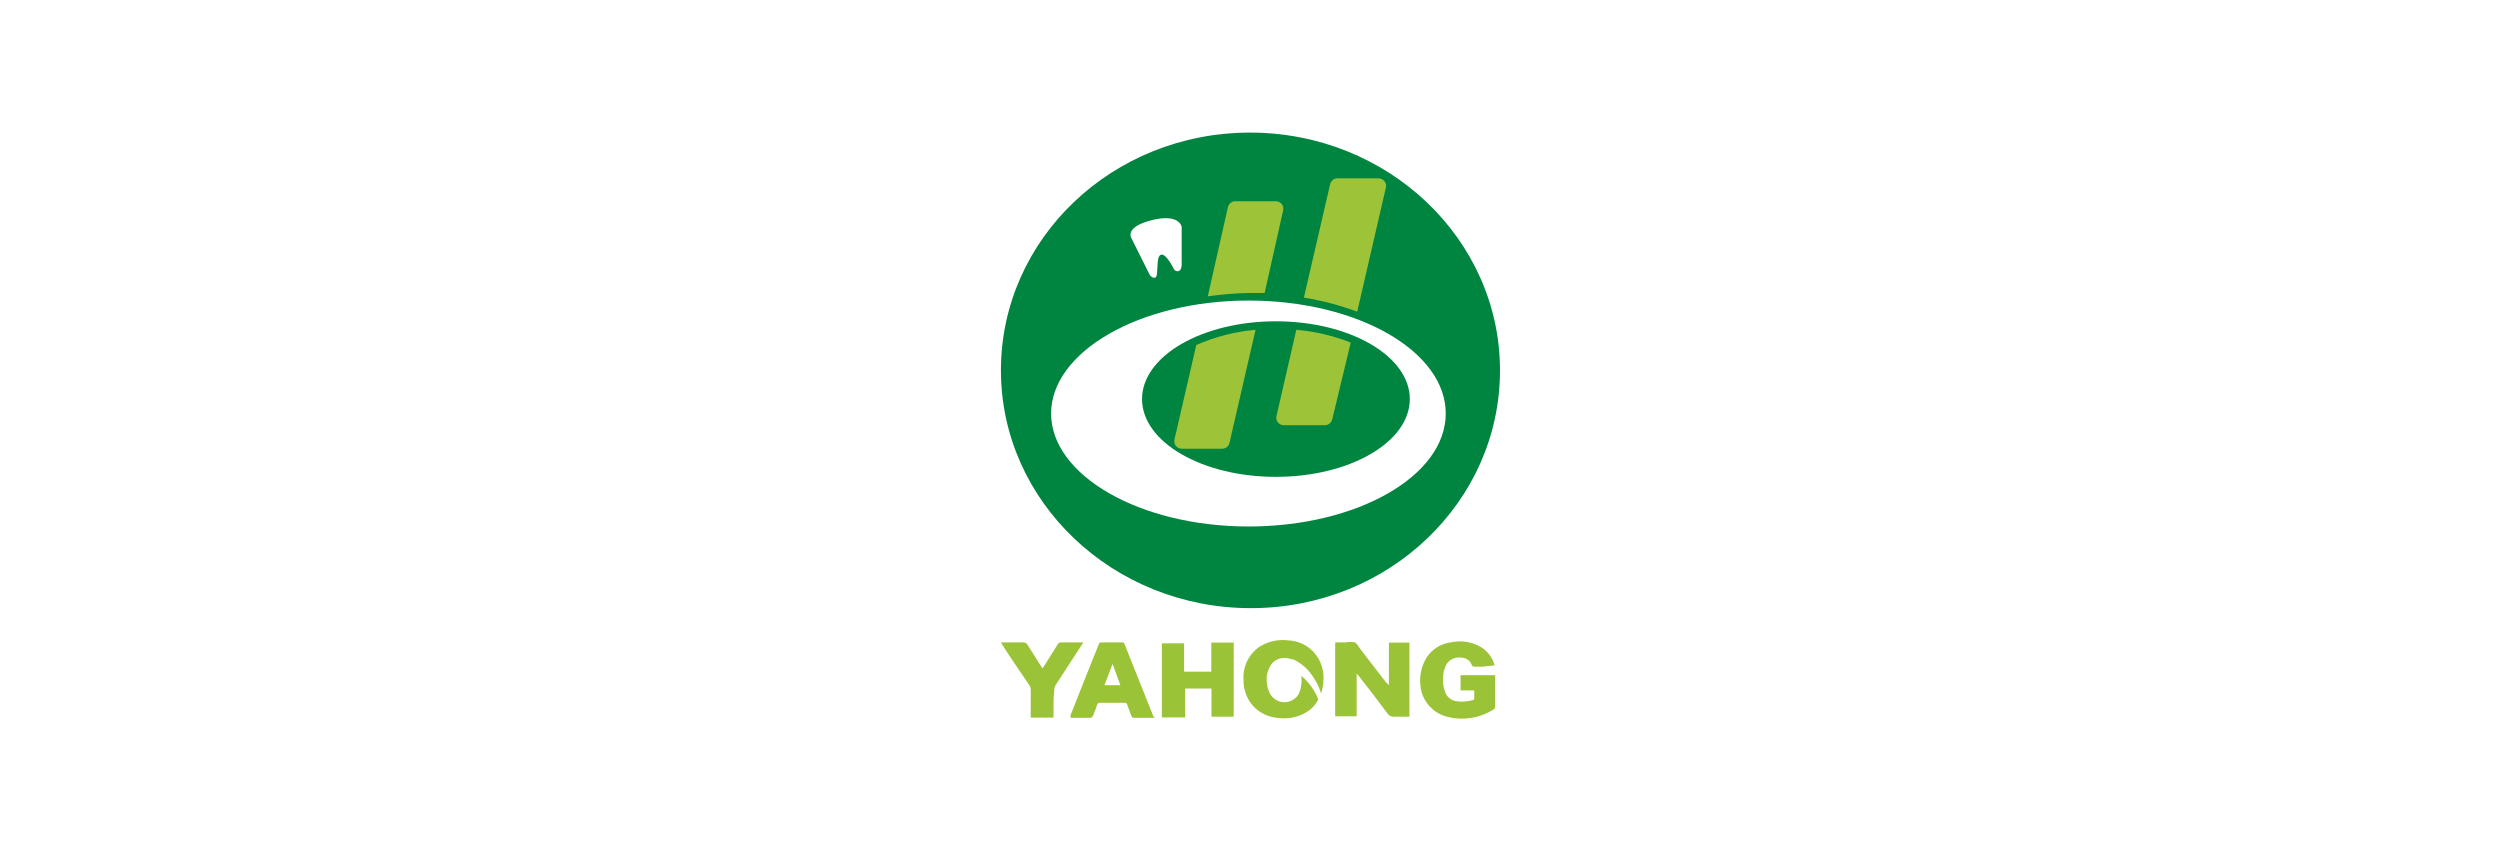
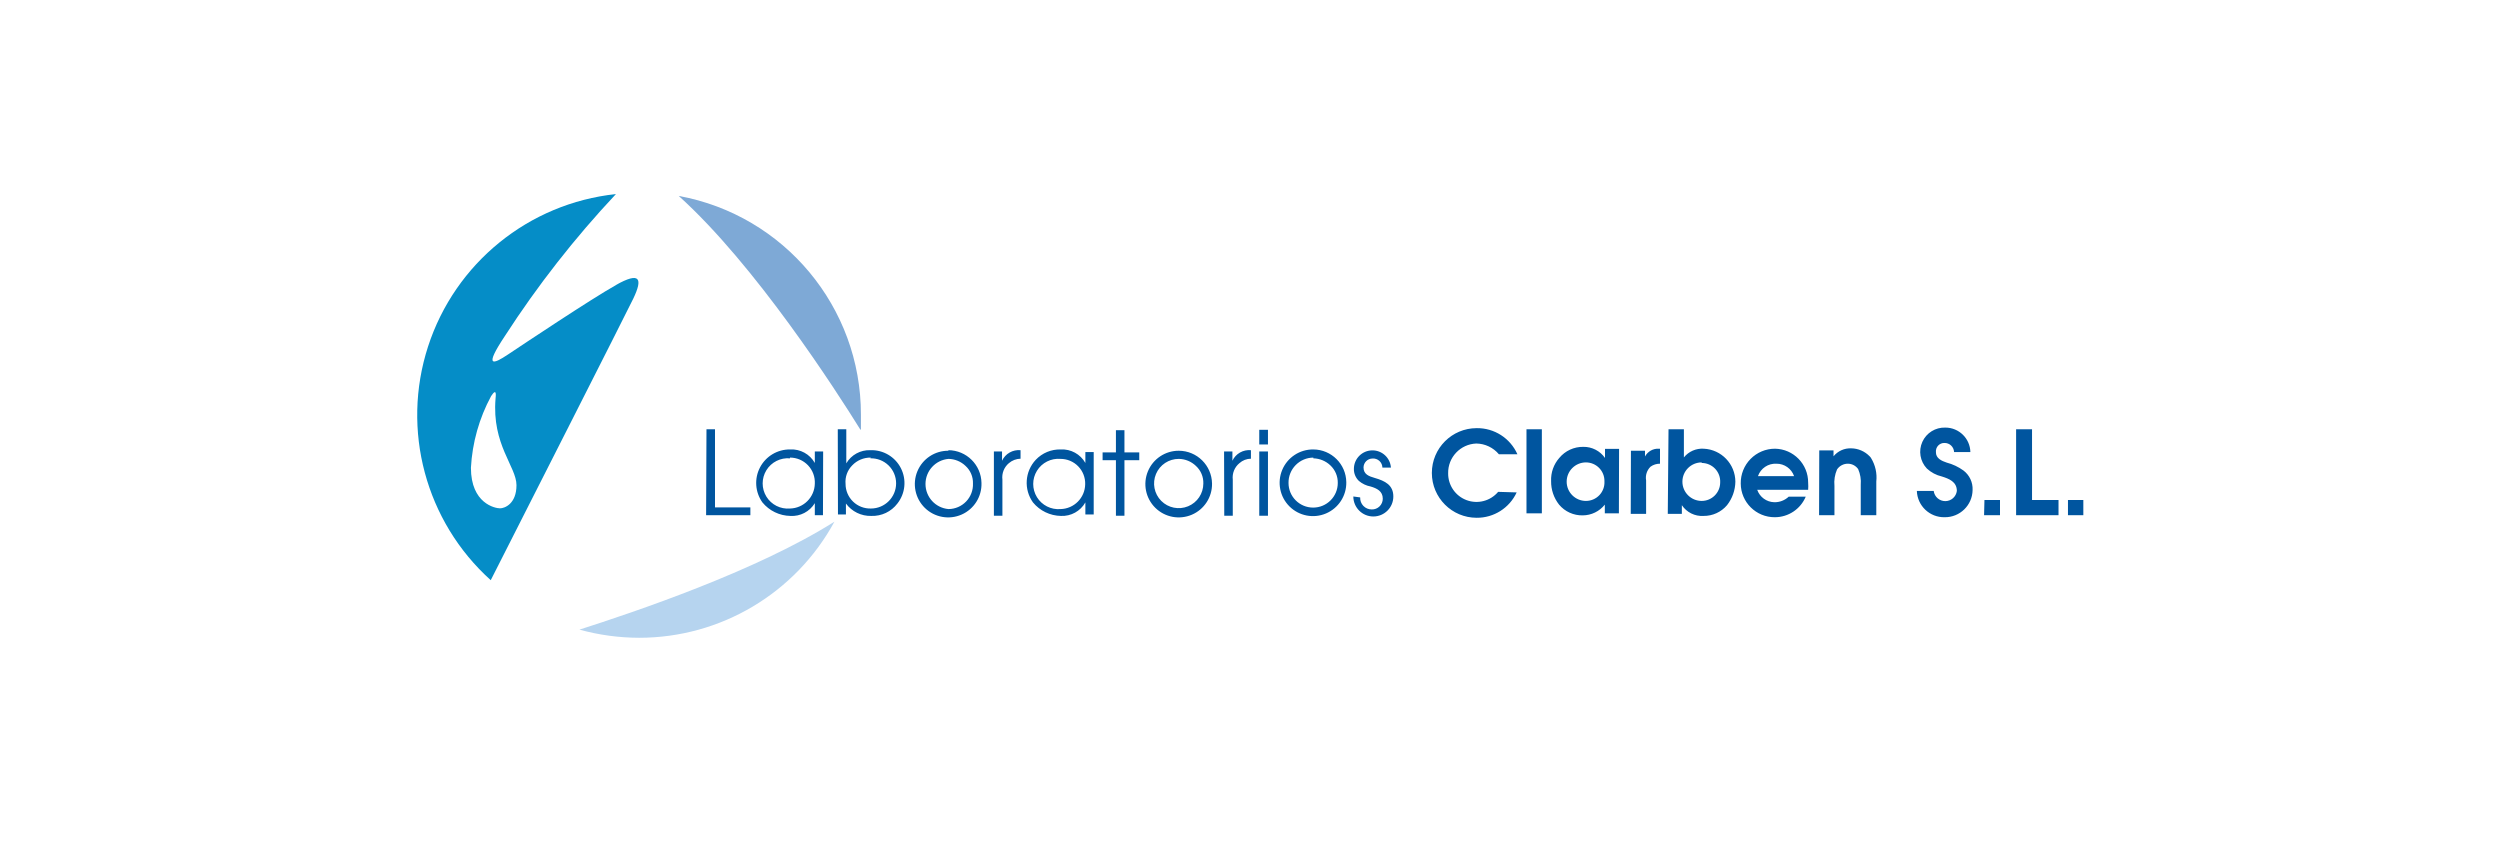
<svg xmlns="http://www.w3.org/2000/svg" id="Capa_1" data-name="Capa 1" viewBox="0 0 135 46">
  <defs>
-     <style>.cls-1{fill:#9bc338;}.cls-2{fill:#008541;}.cls-3{fill:#9dc438;}</style>
+     <style>.cls-1{fill:#7ea9d6;}.cls-2{fill:#b6d4ef;}.cls-3{fill:#058dc7;}.cls-4{fill:#00559f;}</style>
  </defs>
-   <path class="cls-1" d="M76.11,34.7v4c-.27,0-.54,0-.81,0a.4.4,0,0,1-.39-.19c-.5-.67-1-1.33-1.53-2l-.12-.14v2.31H72.1V34.69h.58a1.09,1.09,0,0,1,.48,0c.12.06.2.23.29.35l1.39,1.8A.88.88,0,0,1,75,37V34.7Z" />
-   <path class="cls-1" d="M66.62,34.7v4h-1.2V37.18H64v1.56H62.74v-4h1.2v1.53h1.47V34.7Z" />
-   <path class="cls-1" d="M80.71,35.93l-.65.07-.45,0a.14.14,0,0,1-.12-.06.62.62,0,0,0-.6-.43.79.79,0,0,0-.76.33,1.42,1.42,0,0,0-.2.67,1.84,1.84,0,0,0,.11.87.75.75,0,0,0,.65.49,2.06,2.06,0,0,0,.82-.06c.08,0,.11-.06.1-.15v-.38h-.74v-.82h1.87s0,.08,0,.12c0,.52,0,1,0,1.56,0,0,0,.13-.06.15a3.16,3.16,0,0,1-2.47.43A1.92,1.92,0,0,1,76.7,37a2.35,2.35,0,0,1,.36-1.53,1.86,1.86,0,0,1,1.32-.79,2.24,2.24,0,0,1,1.62.28A1.67,1.67,0,0,1,80.71,35.93Z" />
-   <path class="cls-1" d="M62.36,38.76H61.19a.16.16,0,0,1-.09-.09c-.08-.21-.16-.41-.23-.62a.13.13,0,0,0-.14-.1H59.39a.13.13,0,0,0-.14.1c-.07.21-.15.41-.23.61a.21.21,0,0,1-.11.1h-1.1a1.09,1.09,0,0,1,0-.14c.51-1.28,1-2.55,1.52-3.82a.14.14,0,0,1,.16-.11c.36,0,.73,0,1.09,0,.07,0,.11,0,.14.08l1.57,3.93S62.35,38.72,62.36,38.76ZM59.64,37h.86l-.42-1.15Z" />
-   <path class="cls-1" d="M56.89,38.75H55.66V37.22a.52.52,0,0,0-.07-.21c-.48-.72-1-1.45-1.45-2.17l-.09-.15h.28c.31,0,.62,0,.93,0a.23.23,0,0,1,.22.12l.81,1.28a1.25,1.25,0,0,1,.09-.12l.74-1.18a.18.18,0,0,1,.18-.1c.39,0,.78,0,1.2,0l-.09.14L57,37a.51.51,0,0,0-.07.24C56.88,37.73,56.89,38.23,56.89,38.75Z" />
-   <path class="cls-1" d="M71.1,37.56a3.42,3.42,0,0,0-.64-.9l-.19-.16a1.84,1.84,0,0,1-.11.92.89.89,0,0,1-1.6,0,1.73,1.73,0,0,1-.16-.66,1.3,1.3,0,0,1,.16-.73.85.85,0,0,1,.79-.5,1,1,0,0,1,.39.07h0l.08,0,0,0a2.48,2.48,0,0,1,.93.73,3.53,3.53,0,0,1,.58,1.08.64.64,0,0,1,0,.07,2.63,2.63,0,0,0,.14-.8,2.06,2.06,0,0,0-.56-1.5,2,2,0,0,0-1.34-.6,2.35,2.35,0,0,0-1.55.34,2,2,0,0,0-.87,1.79,2.08,2.08,0,0,0,.54,1.44,2.05,2.05,0,0,0,1.36.62,2.3,2.3,0,0,0,1.7-.45,1.85,1.85,0,0,0,.42-.51C71.18,37.76,71.15,37.66,71.1,37.56Z" />
-   <ellipse class="cls-2" cx="68.9" cy="21.55" rx="7.23" ry="4.2" />
-   <path class="cls-2" d="M81,20c0,7.09-6,12.84-13.45,12.84S54.05,27.09,54.05,20s6-12.84,13.45-12.84S81,12.91,81,20ZM67.42,28.43c5.88,0,10.65-2.73,10.65-6.1s-4.77-6.1-10.65-6.1S56.76,19,56.76,22.33,61.53,28.43,67.42,28.43ZM61.1,12.87l1,2s.34.37.38-.12,0-1,.26-1,.61.7.66.8.41.25.41-.3v-2s-.11-.74-1.62-.36S61.1,12.87,61.1,12.87Z" />
-   <path class="cls-3" d="M67.42,15.82l.87,0,1-4.46a.4.4,0,0,0-.39-.49H66.7a.4.4,0,0,0-.39.31L65.22,16A19.56,19.56,0,0,1,67.42,15.82Z" />
-   <path class="cls-3" d="M64.6,18.63l-1.18,5.11a.4.4,0,0,0,.39.49H66a.4.4,0,0,0,.39-.31l1.41-6.11A10.07,10.07,0,0,0,64.6,18.63Z" />
-   <path class="cls-3" d="M70,17.81l-1.07,4.66a.4.4,0,0,0,.39.49h2.23a.41.41,0,0,0,.39-.31l1-4.15A10.38,10.38,0,0,0,70,17.81Z" />
-   <path class="cls-3" d="M73.29,16.83l1.55-6.71a.41.41,0,0,0-.39-.49H72.22a.4.4,0,0,0-.39.31l-1.42,6.13A15.56,15.56,0,0,1,73.29,16.83Z" />
+   <path class="cls-1" d="M46.49,23.2c0-.27,0-.54,0-.81a12,12,0,0,0-9.84-11.81c4.14,3.73,8.5,10.51,9.81,12.62" />
+   <path class="cls-2" d="M31.29,34a12.21,12.21,0,0,0,3.22.44,12,12,0,0,0,10.55-6.27C40.82,30.85,34.22,33.06,31.29,34" />
+   <path class="cls-3" d="M27,27.45c-.26,0-1.57-.26-1.57-2.19a9.19,9.19,0,0,1,1.09-3.87c.32-.49.25,0,.24.13-.21,2.49,1.13,3.68,1.13,4.68s-.63,1.25-.89,1.25m6.27-12.06c-1.31.73-5.07,3.24-5.85,3.76s-1.31.73-.16-1a54.21,54.21,0,0,1,6-7.67A12,12,0,0,0,26.5,31.33c1.83-3.61,7.26-14.3,7.7-15.21.52-1.09.36-1.46-.94-.73" />
+   <path class="cls-4" d="M111.67,27.82h.83V27h-.83Zm-2.8,0h2.29V27h-1.43V23.18h-.86Zm-1.73,0H108V27h-.84Zm-3.63-1.31a1.47,1.47,0,0,0,1.5,1.42,1.49,1.49,0,0,0,1.51-1.47,1.25,1.25,0,0,0-.49-1.05,2.72,2.72,0,0,0-.91-.43c-.27-.09-.59-.23-.58-.57a.45.45,0,0,1,.46-.49.51.51,0,0,1,.52.49h.88a1.35,1.35,0,0,0-1.35-1.32,1.31,1.31,0,0,0-1,2.21,1.77,1.77,0,0,0,.81.43c.38.12.81.28.81.78a.63.63,0,0,1-1.25,0Zm-5.28,1.31h.83V26.24a1.8,1.8,0,0,1,.14-.89.7.7,0,0,1,.59-.31.68.68,0,0,1,.55.29,1.74,1.74,0,0,1,.14.85v1.64h.84V26a2,2,0,0,0-.28-1.26.39.39,0,0,0-.08-.1,1.41,1.41,0,0,0-1-.43,1.17,1.17,0,0,0-.95.43h0v-.32h-.77Zm-3.3-2.11a1,1,0,0,1,1-.67,1,1,0,0,1,.95.67Zm2.71.74a2.6,2.6,0,0,0,0-.39,1.82,1.82,0,0,0-1.79-1.83,1.85,1.85,0,0,0-1.85,1.88,1.83,1.83,0,0,0,1.84,1.82,1.81,1.81,0,0,0,1.67-1.11h-.92a1.1,1.1,0,0,1-.78.3,1,1,0,0,1-.92-.67ZM91.89,25a1,1,0,0,1,1,1.05,1,1,0,0,1-1,1,1,1,0,1,1,0-2.08m-1.83,2.78h.76v-.47h0a1.31,1.31,0,0,0,1.17.58,1.64,1.64,0,0,0,1.27-.58,2.11,2.11,0,0,0,.45-1.27A1.79,1.79,0,0,0,92,24.23a1.27,1.27,0,0,0-1.07.47h0V23.18h-.83Zm-2,0h.83V25.94a.83.83,0,0,1,.24-.74.86.86,0,0,1,.51-.16v-.81h-.06a.8.8,0,0,0-.75.42h0v-.31h-.76Zm-1.42-1.75a1,1,0,0,1-1,1.05,1,1,0,1,1,0-2.08,1,1,0,0,1,1,1m.79-1.73h-.76v.49a1.4,1.4,0,0,0-1.17-.6,1.65,1.65,0,0,0-1.3.6,1.78,1.78,0,0,0-.44,1.25,2,2,0,0,0,.43,1.27,1.62,1.62,0,0,0,1.28.58,1.53,1.53,0,0,0,1.19-.58h0v.47h.76Zm-5,3.48h.83V23.18h-.83ZM80.9,26.56a1.53,1.53,0,0,1-2.7-1,1.58,1.58,0,0,1,1.52-1.61,1.62,1.62,0,0,1,1.22.58h1a2.37,2.37,0,0,0-2.2-1.41,2.42,2.42,0,0,0,0,4.84,2.36,2.36,0,0,0,2.16-1.37Zm-7.82.25a1.08,1.08,0,1,0,2.16,0c0-.62-.45-.84-1-1-.31-.09-.61-.19-.61-.57a.49.49,0,0,1,.48-.48.5.5,0,0,1,.54.49h.46a1,1,0,0,0-1-.93,1,1,0,0,0-1,1,.88.88,0,0,0,.27.65,1.37,1.37,0,0,0,.63.3c.34.1.66.25.66.66a.58.58,0,0,1-.6.58.62.62,0,0,1-.62-.65Zm-2.16-2.06a1.38,1.38,0,0,1,.92.38,1.27,1.27,0,0,1,.4.95,1.33,1.33,0,1,1-2.66,0,1.35,1.35,0,0,1,1.34-1.37m0-.44a1.8,1.8,0,1,0,1.78,1.77,1.79,1.79,0,0,0-1.78-1.77M68,24h.47v-.79H68Zm0,3.85h.47V24.38H68Zm-1.89,0h.46V25.9a1,1,0,0,1,.36-.89.94.94,0,0,1,.62-.24v-.46a1,1,0,0,0-1,.57h0v-.5H66.1Zm-2.45-3.07a1.36,1.36,0,0,1,.92.38,1.23,1.23,0,0,1,.4.95,1.33,1.33,0,1,1-1.32-1.33m0-.44a1.8,1.8,0,1,0,1.79,1.77,1.8,1.8,0,0,0-1.79-1.77m-3.4,3.51h.46v-3h.8v-.42h-.8v-1.2h-.46v1.2h-.72v.42h.72Zm-3-3.07a1.33,1.33,0,0,1,1.34,1.37,1.36,1.36,0,0,1-1.33,1.34,1.36,1.36,0,1,1,0-2.71m1.79-.37h-.45V25h0a1.44,1.44,0,0,0-1.33-.73,1.79,1.79,0,0,0-1.35.56,1.82,1.82,0,0,0-.15,2.3,2,2,0,0,0,1.51.73,1.44,1.44,0,0,0,1.32-.73h0v.65h.45Zm-5.39,3.44h.46V25.9a1,1,0,0,1,.35-.89,1,1,0,0,1,.63-.24v-.46a1,1,0,0,0-1,.57h0v-.5h-.44Zm-2.45-3.07a1.36,1.36,0,0,1,.92.38,1.23,1.23,0,0,1,.4.95,1.33,1.33,0,0,1-1.32,1.38,1.36,1.36,0,0,1,0-2.71m0-.44A1.8,1.8,0,1,0,53,26.08a1.8,1.8,0,0,0-1.79-1.77M47,24.75a1.35,1.35,0,0,1,1.39,1.35,1.36,1.36,0,0,1-1.36,1.36,1.33,1.33,0,0,1-1.37-1.33,1.26,1.26,0,0,1,.36-1,1.35,1.35,0,0,1,1-.42m-1.77,3.07h.43v-.59a1.64,1.64,0,0,0,1.37.67,1.69,1.69,0,0,0,1.41-.67A1.78,1.78,0,0,0,47,24.31a1.44,1.44,0,0,0-1.3.71V23.18h-.46Zm-2.59-3.07A1.34,1.34,0,0,1,44,26.12a1.37,1.37,0,0,1-1.34,1.34,1.36,1.36,0,1,1,0-2.71m1.79-.37H44V25h0a1.44,1.44,0,0,0-1.33-.73,1.81,1.81,0,0,0-1.5,2.86,2,2,0,0,0,1.51.73A1.44,1.44,0,0,0,44,27.17h0v.65h.44Zm-6.32,3.44h2.39V27.4H38.61V23.18h-.46Z" />
</svg>
